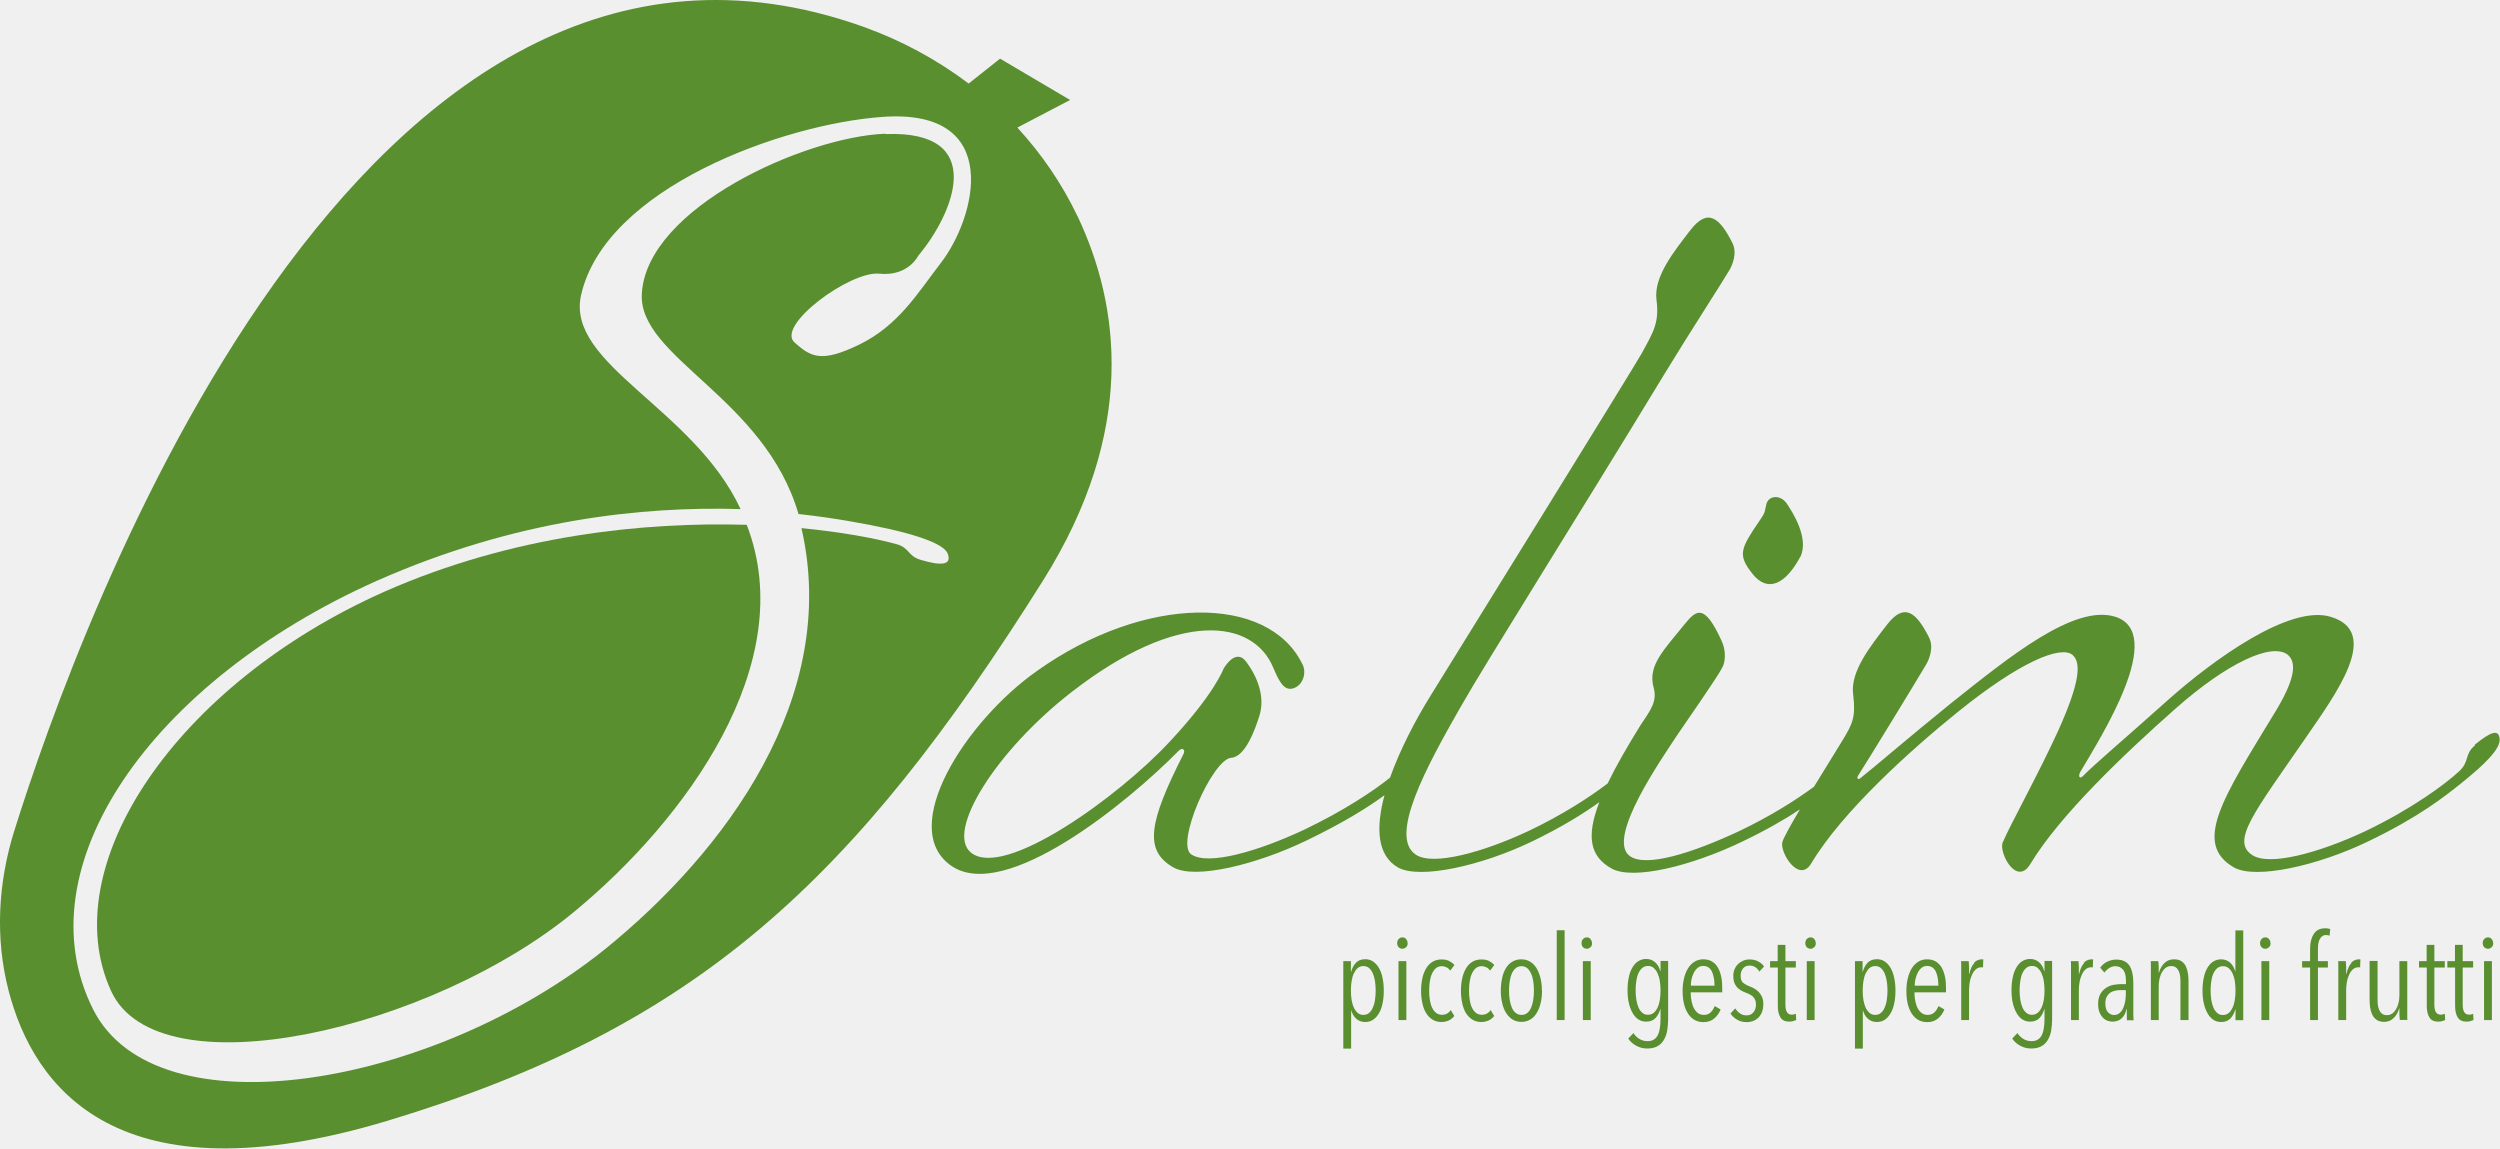
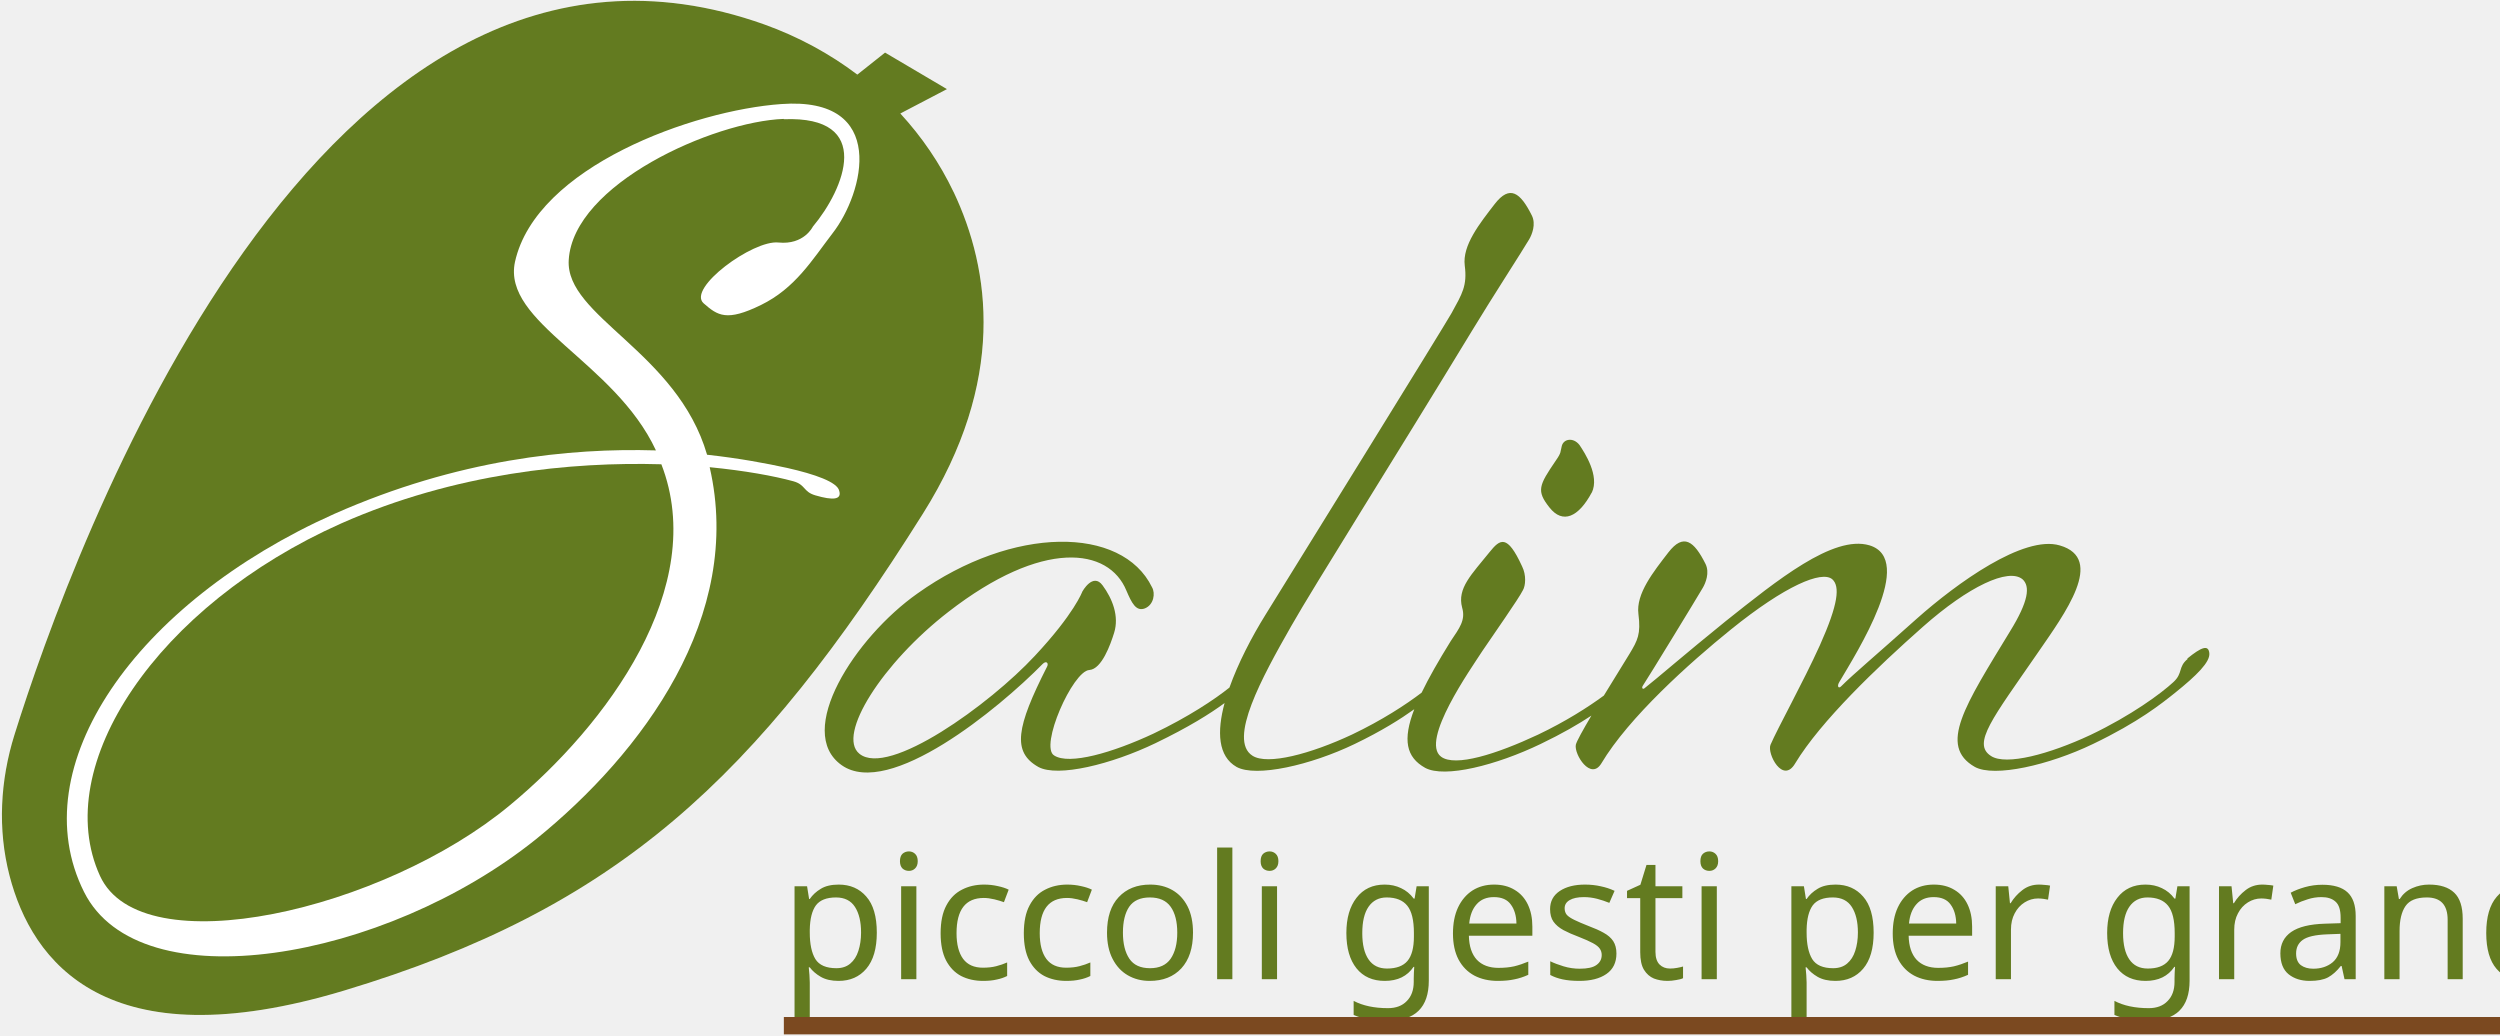
- <svg xmlns="http://www.w3.org/2000/svg" id="Livello_2" viewBox="0 0 203.79 93.61">
-   <defs>
-     <style>
+ <svg xmlns="http://www.w3.org/2000/svg" id="Livello_2" viewBox="0 0 230.769 95.61" version="1.1" width="230.769" height="95.61">
+   <defs id="defs1">
+     <rect x="204.929" y="30.224" width="2.29" height="12.593" id="rect5" />
+     <style id="style1">
      .cls-1 {
        fill: #5a8f30;
      }
+ 
+       .cls-2 {
+         fill: #ffffff;
+       }
    </style>
  </defs>
-   <g id="Livello_1-2" data-name="Livello_1">
-     <g>
-       <path class="cls-1" d="M146.76,45.39c.73-1.54-.65-3.66-1.14-4.39-.57-.73-1.46-.57-1.63.08-.16.57,0,.57-.57,1.38-1.55,2.28-1.79,2.77-.57,4.31,1.22,1.55,2.68.9,3.9-1.38Z" />
-       <path class="cls-1" d="M201.75,60.76c-.89.73-.41,1.3-1.3,2.12-1.14,1.06-3.9,3.09-7.65,4.88-3.82,1.79-7.81,2.85-9.19,1.95-1.79-1.14.16-3.5,4.31-9.52,2.52-3.66,6.26-8.7,2.03-9.92-3.33-.98-9.52,3.5-13.18,6.75-3.91,3.5-5.86,5.12-7,6.26-.24.24-.41,0-.16-.41,1.63-2.77,7.08-11.31,2.77-12.61-3.34-.98-8.54,3.25-13.26,7-3.82,3.09-6.34,5.29-7.48,6.18-.16.16-.33,0-.16-.24.49-.73,4.96-8.05,5.53-9.03.24-.41.65-1.38.24-2.2-1.06-2.11-2.03-2.85-3.42-1.06-1.38,1.79-3.01,3.82-2.77,5.69.24,1.87-.08,2.44-.81,3.66-.33.55-1.35,2.18-2.38,3.87-1.44,1.06-3.52,2.39-6.08,3.61-3.82,1.79-7.65,3.01-8.95,2.03-1.95-1.46,2.77-8.13,3.82-9.76.98-1.46,3.34-4.8,3.74-5.61.24-.41.33-1.38-.08-2.2-1.38-3.01-2.03-2.52-3.01-1.3-1.63,2.03-3.01,3.33-2.52,5.12.33,1.14-.24,1.87-1.06,3.09-1.14,1.84-2.03,3.4-2.68,4.75-1.44,1.1-3.66,2.55-6.43,3.87-3.82,1.79-7.81,2.85-9.19,1.95-2.28-1.46.89-7.24,3.58-11.96,2.12-3.74,9.52-15.46,16.68-27.25,1.87-3.09,4.72-7.48,5.29-8.46.24-.41.65-1.38.24-2.2-1.06-2.12-2.03-2.85-3.42-1.06-1.38,1.79-3.01,3.82-2.77,5.69s-.24,2.6-1.22,4.39c-.73,1.3-14.64,23.75-17.16,27.82-1.3,2.09-2.54,4.49-3.34,6.74-1.38,1.11-3.83,2.73-6.99,4.24-3.82,1.79-7.81,2.93-9.19,2.03-1.38-.81,1.71-7.81,3.25-7.89,1.14-.08,1.95-2.36,2.28-3.42.49-1.55-.16-3.17-1.06-4.39-.89-1.22-1.87.57-1.87.57,0,0-.73,2.03-4.39,5.94-4.15,4.47-13.5,11.23-16.19,9.03-2.12-1.71,2.12-8.38,8.22-13.1,8.7-6.75,14.8-5.94,16.43-1.95.49,1.14.89,1.95,1.71,1.63.81-.33.98-1.38.65-1.95-2.77-5.69-12.85-5.69-21.64.57-5.78,4.07-11.39,12.77-7,15.86,4.39,3.09,14.48-5.21,18.55-9.35.33-.33.57-.08.41.24-2.85,5.61-3.25,7.89-.81,9.27,1.79.98,6.75-.24,10.82-2.2,3.05-1.47,5.04-2.72,6.37-3.7-.72,2.66-.61,4.92,1.11,5.9,1.79.98,6.83-.16,10.9-2.12,2.49-1.2,4.23-2.3,5.5-3.21-1.09,2.83-.75,4.43,1,5.41,1.79.98,6.59-.24,10.66-2.2,2-.96,3.51-1.84,4.69-2.62-.77,1.31-1.38,2.39-1.44,2.7-.16.89,1.38,3.33,2.36,1.71,2.52-4.23,8.13-9.27,11.96-12.36,5.04-4.07,8.38-5.45,9.35-4.64.73.65.57,2.28-1.14,6.1-1.55,3.42-3.9,7.65-4.56,9.19-.33.81,1.14,3.66,2.28,1.71,2.36-3.9,7.56-8.87,11.79-12.61,4.23-3.74,7.89-5.45,9.19-4.39.73.65.57,2.03-1.14,4.8-4.15,6.83-6.67,10.58-3.25,12.53,1.79.98,6.83-.16,10.9-2.12,4.23-2.03,6.34-3.74,7.57-4.72,2.03-1.63,3.25-2.85,3.17-3.66-.08-.81-.73-.57-2.03.49Z" />
+   <g id="Livello_1-2" data-name="Livello_1" transform="translate(0.1783556,0.07580893)" style="display:inline">
+     <g id="g2">
+       <path class="cls-1" d="m 146.76,45.39 c 0.73,-1.54 -0.65,-3.66 -1.14,-4.39 -0.57,-0.73 -1.46,-0.57 -1.63,0.08 -0.16,0.57 0,0.57 -0.57,1.38 -1.55,2.28 -1.79,2.77 -0.57,4.31 1.22,1.55 2.68,0.9 3.9,-1.38 z" id="path1" style="fill:#637b20;fill-opacity:1" />
+       <path class="cls-1" d="m 201.75,60.76 c -0.89,0.73 -0.41,1.3 -1.3,2.12 -1.14,1.06 -3.9,3.09 -7.65,4.88 -3.82,1.79 -7.81,2.85 -9.19,1.95 -1.79,-1.14 0.16,-3.5 4.31,-9.52 2.52,-3.66 6.26,-8.7 2.03,-9.92 -3.33,-0.98 -9.52,3.5 -13.18,6.75 -3.91,3.5 -5.86,5.12 -7,6.26 -0.24,0.24 -0.41,0 -0.16,-0.41 1.63,-2.77 7.08,-11.31 2.77,-12.61 -3.34,-0.98 -8.54,3.25 -13.26,7 -3.82,3.09 -6.34,5.29 -7.48,6.18 -0.16,0.16 -0.33,0 -0.16,-0.24 0.49,-0.73 4.96,-8.05 5.53,-9.03 0.24,-0.41 0.65,-1.38 0.24,-2.2 -1.06,-2.11 -2.03,-2.85 -3.42,-1.06 -1.38,1.79 -3.01,3.82 -2.77,5.69 0.24,1.87 -0.08,2.44 -0.81,3.66 -0.33,0.55 -1.35,2.18 -2.38,3.87 -1.44,1.06 -3.52,2.39 -6.08,3.61 -3.82,1.79 -7.65,3.01 -8.95,2.03 -1.95,-1.46 2.77,-8.13 3.82,-9.76 0.98,-1.46 3.34,-4.8 3.74,-5.61 0.24,-0.41 0.33,-1.38 -0.08,-2.2 -1.38,-3.01 -2.03,-2.52 -3.01,-1.3 -1.63,2.03 -3.01,3.33 -2.52,5.12 0.33,1.14 -0.24,1.87 -1.06,3.09 -1.14,1.84 -2.03,3.4 -2.68,4.75 -1.44,1.1 -3.66,2.55 -6.43,3.87 -3.82,1.79 -7.81,2.85 -9.19,1.95 -2.28,-1.46 0.89,-7.24 3.58,-11.96 2.12,-3.74 9.52,-15.46 16.68,-27.25 1.87,-3.09 4.72,-7.48 5.29,-8.46 0.24,-0.41 0.65,-1.38 0.24,-2.2 -1.06,-2.12 -2.03,-2.85 -3.42,-1.06 -1.38,1.79 -3.01,3.82 -2.77,5.69 0.24,1.87 -0.24,2.6 -1.22,4.39 -0.73,1.3 -14.64,23.75 -17.16,27.82 -1.3,2.09 -2.54,4.49 -3.34,6.74 -1.38,1.11 -3.83,2.73 -6.99,4.24 -3.82,1.79 -7.81,2.93 -9.19,2.03 -1.38,-0.81 1.71,-7.81 3.25,-7.89 1.14,-0.08 1.95,-2.36 2.28,-3.42 0.49,-1.55 -0.16,-3.17 -1.06,-4.39 -0.89,-1.22 -1.87,0.57 -1.87,0.57 0,0 -0.73,2.03 -4.39,5.94 -4.15,4.47 -13.5,11.23 -16.19,9.03 -2.12,-1.71 2.12,-8.38 8.22,-13.1 8.7,-6.75 14.8,-5.94 16.43,-1.95 0.49,1.14 0.89,1.95 1.71,1.63 0.81,-0.33 0.98,-1.38 0.65,-1.95 -2.77,-5.69 -12.85,-5.69 -21.64,0.57 -5.78,4.07 -11.39,12.77 -7,15.86 4.39,3.09 14.48,-5.21 18.55,-9.35 0.33,-0.33 0.57,-0.08 0.41,0.24 -2.85,5.61 -3.25,7.89 -0.81,9.27 1.79,0.98 6.75,-0.24 10.82,-2.2 3.05,-1.47 5.04,-2.72 6.37,-3.7 -0.72,2.66 -0.61,4.92 1.11,5.9 1.79,0.98 6.83,-0.16 10.9,-2.12 2.49,-1.2 4.23,-2.3 5.5,-3.21 -1.09,2.83 -0.75,4.43 1,5.41 1.79,0.98 6.59,-0.24 10.66,-2.2 2,-0.96 3.51,-1.84 4.69,-2.62 -0.77,1.31 -1.38,2.39 -1.44,2.7 -0.16,0.89 1.38,3.33 2.36,1.71 2.52,-4.23 8.13,-9.27 11.96,-12.36 5.04,-4.07 8.38,-5.45 9.35,-4.64 0.73,0.65 0.57,2.28 -1.14,6.1 -1.55,3.42 -3.9,7.65 -4.56,9.19 -0.33,0.81 1.14,3.66 2.28,1.71 2.36,-3.9 7.56,-8.87 11.79,-12.61 4.23,-3.74 7.89,-5.45 9.19,-4.39 0.73,0.65 0.57,2.03 -1.14,4.8 -4.15,6.83 -6.67,10.58 -3.25,12.53 1.79,0.98 6.83,-0.16 10.9,-2.12 4.23,-2.03 6.34,-3.74 7.57,-4.72 2.03,-1.63 3.25,-2.85 3.17,-3.66 -0.08,-0.81 -0.73,-0.57 -2.03,0.49 z" id="path2" style="fill:#637b20;fill-opacity:1" />
    </g>
-     <g>
-       <path class="cls-1" d="M112.8,80.76c0,.37-.03.72-.1,1.03-.06.31-.16.58-.29.8-.13.23-.29.4-.47.53-.19.13-.41.19-.66.19-.29,0-.53-.09-.73-.27-.2-.18-.33-.42-.41-.71h0v3.15h-.64v-7.13h.62v.86h.02c.08-.3.21-.54.39-.73s.44-.29.76-.29c.24,0,.45.06.64.19s.35.31.48.53c.13.23.23.5.29.81.07.31.1.66.1,1.03ZM112.14,80.74c0-.28-.02-.54-.06-.78-.04-.24-.1-.45-.18-.63s-.19-.32-.31-.43c-.13-.1-.28-.15-.45-.15s-.32.05-.45.15c-.13.1-.23.25-.32.43s-.15.39-.19.63-.06.5-.06.78.02.55.06.79.11.46.19.63c.09.18.2.32.32.42s.28.15.45.15.33-.05.45-.15c.12-.1.23-.24.31-.42.08-.18.15-.39.18-.63.04-.25.06-.51.06-.79Z" />
-       <path class="cls-1" d="M114.75,76.88c0,.14-.04.25-.13.33s-.18.13-.3.13c-.12,0-.22-.04-.31-.13-.08-.09-.12-.2-.12-.33s.04-.24.12-.33c.08-.09.18-.14.31-.14s.22.04.3.14c.08.09.12.2.12.33ZM114,83.15v-4.8h.64v4.8h-.64Z" />
-       <path class="cls-1" d="M117.5,83.31c-.27,0-.51-.06-.72-.19s-.38-.3-.52-.52c-.14-.22-.24-.49-.31-.8-.07-.31-.11-.66-.11-1.04s.04-.73.11-1.04c.07-.31.18-.58.32-.81.14-.23.32-.4.52-.52.21-.12.45-.18.72-.18.25,0,.46.04.63.13.17.09.31.2.42.32l-.34.46c-.08-.11-.17-.2-.29-.26s-.25-.1-.41-.1c-.17,0-.33.05-.45.15-.13.1-.23.24-.32.42s-.15.39-.19.63c-.04.24-.06.51-.06.8s.02.54.06.78.1.45.19.62c.08.17.19.31.32.41.13.1.29.15.47.15.16,0,.3-.03.42-.1.12-.07.22-.16.3-.29l.29.49c-.26.33-.61.49-1.07.49Z" />
-       <path class="cls-1" d="M120.75,83.31c-.27,0-.51-.06-.72-.19s-.38-.3-.52-.52c-.14-.22-.24-.49-.31-.8-.07-.31-.11-.66-.11-1.04s.04-.73.11-1.04c.07-.31.18-.58.32-.81.14-.23.32-.4.52-.52.21-.12.45-.18.72-.18.25,0,.46.04.63.13.17.09.31.2.42.32l-.34.46c-.08-.11-.17-.2-.29-.26s-.25-.1-.41-.1c-.17,0-.33.05-.45.15-.13.1-.23.24-.32.42s-.15.39-.19.63c-.04.24-.06.51-.06.8s.02.54.06.78.1.45.19.62c.08.17.19.31.32.41.13.1.29.15.47.15.16,0,.3-.03.42-.1.12-.07.22-.16.3-.29l.29.49c-.26.33-.61.49-1.07.49Z" />
-       <path class="cls-1" d="M125.7,80.76c0,.38-.04.73-.12,1.04-.08.31-.19.58-.33.8-.14.23-.32.4-.53.52-.21.12-.44.18-.7.18s-.49-.06-.7-.18c-.21-.12-.38-.3-.53-.52-.15-.23-.26-.49-.33-.8-.08-.31-.12-.66-.12-1.04s.04-.73.11-1.05.18-.59.32-.81c.14-.23.32-.4.53-.52s.45-.18.71-.18.49.06.7.18c.21.12.39.3.53.52.14.23.25.5.33.81.08.32.12.67.12,1.05ZM125.04,80.75c0-.28-.02-.55-.06-.79-.04-.24-.1-.46-.19-.63-.08-.18-.19-.32-.31-.42-.13-.1-.28-.15-.45-.15s-.33.05-.46.15c-.13.1-.23.24-.32.42-.08.18-.14.39-.18.63-.04.25-.06.51-.06.79s.02.54.06.78.1.45.18.63c.08.18.19.32.32.42.13.1.28.15.46.15s.33-.05.46-.15c.13-.1.23-.24.31-.42s.14-.39.18-.63.06-.5.06-.78Z" />
-       <path class="cls-1" d="M126.9,83.15v-7.32h.64v7.32h-.64Z" />
-       <path class="cls-1" d="M129.78,76.88c0,.14-.04.25-.13.33s-.18.13-.3.13c-.12,0-.22-.04-.31-.13-.08-.09-.12-.2-.12-.33s.04-.24.12-.33c.08-.09.18-.14.31-.14s.22.04.3.14c.08.09.12.2.12.33ZM129.03,83.15v-4.8h.64v4.8h-.64Z" />
-       <path class="cls-1" d="M135.98,83.08c0,.34-.03.66-.08.95-.05.29-.15.54-.28.76-.13.21-.3.38-.52.5-.22.12-.49.18-.82.18s-.61-.07-.89-.22-.5-.34-.66-.59l.42-.45c.13.2.29.36.49.48.2.12.42.18.66.18.21,0,.39-.04.53-.14.14-.09.25-.22.32-.38.08-.16.13-.35.16-.57.03-.22.05-.46.05-.73v-.79h-.02c-.08.29-.21.53-.39.73-.18.19-.44.29-.76.29-.25,0-.46-.06-.65-.19-.19-.13-.35-.31-.47-.54-.13-.23-.23-.5-.3-.81-.07-.31-.1-.66-.1-1.03s.03-.72.1-1.03c.06-.31.16-.58.29-.8.13-.22.28-.4.47-.52s.41-.19.65-.19c.29,0,.54.09.74.27.2.18.34.41.41.7h.03v-.81h.62v4.74ZM135.36,80.75c0-.28-.02-.54-.06-.79-.04-.25-.11-.46-.19-.64s-.2-.32-.32-.43c-.13-.1-.28-.15-.45-.15s-.32.05-.45.15c-.13.1-.23.24-.32.42s-.14.39-.18.63c-.04.25-.06.51-.06.79s.02.54.06.78.1.45.18.63c.08.18.19.32.32.43s.28.15.45.15.32-.05.45-.15.23-.24.32-.42c.09-.18.15-.39.19-.63s.06-.5.06-.79Z" />
-       <path class="cls-1" d="M137.82,80.89c0,.27.02.51.07.73.05.22.11.42.2.58.09.17.2.29.33.39.13.09.29.14.47.14.23,0,.42-.07.56-.21.14-.14.25-.31.33-.51l.48.28c-.12.29-.29.54-.52.73-.23.2-.52.3-.88.3-.54,0-.95-.23-1.25-.68-.3-.45-.45-1.07-.45-1.87,0-.38.04-.72.12-1.04.08-.32.19-.59.33-.81.14-.23.32-.4.53-.53.21-.13.44-.19.7-.19.28,0,.52.06.72.18s.36.29.48.5c.12.21.21.46.27.75s.08.59.08.91v.35h-2.58ZM139.76,80.35c0-.48-.08-.87-.22-1.17-.15-.29-.38-.44-.7-.44-.19,0-.35.06-.47.17-.13.11-.23.25-.31.42-.08.16-.14.34-.18.53-.04.19-.05.35-.05.49h1.94Z" />
-       <path class="cls-1" d="M143.4,79.18c-.08-.14-.19-.26-.32-.34-.13-.09-.29-.13-.48-.13-.21,0-.38.08-.51.23-.13.15-.2.35-.2.6,0,.26.06.45.19.56s.32.22.58.32c.13.05.26.11.39.19s.24.17.34.28c.1.11.18.24.25.39.06.15.1.33.1.55,0,.47-.13.84-.38,1.1s-.59.39-.99.39c-.27,0-.52-.06-.75-.19-.23-.13-.41-.29-.56-.51l.39-.42c.11.17.24.31.39.41.15.11.33.16.54.16.23,0,.41-.08.55-.25.14-.16.21-.38.21-.65,0-.16-.03-.29-.08-.39-.05-.11-.12-.19-.2-.27-.08-.07-.18-.13-.29-.18s-.22-.1-.33-.14c-.12-.05-.24-.1-.35-.17s-.21-.15-.3-.25c-.09-.1-.16-.23-.22-.37-.05-.14-.08-.32-.08-.53s.03-.38.1-.55c.07-.17.16-.31.29-.43.12-.12.26-.21.42-.28.16-.07.33-.1.52-.1.27,0,.5.05.7.16.2.11.36.24.48.41l-.38.42Z" />
-       <path class="cls-1" d="M146.16,83.24c-.1.03-.21.04-.32.04-.34,0-.57-.12-.71-.35s-.21-.54-.21-.93v-3.13h-.63v-.52h.62v-1.33h.63v1.33h.85v.52h-.85v3.01c0,.29.04.5.13.63.08.13.21.2.38.2.06,0,.12,0,.18-.02.06-.02.12-.03.16-.05l.03.51c-.07.03-.16.06-.26.09Z" />
-       <path class="cls-1" d="M148.02,76.88c0,.14-.04.25-.13.33s-.18.13-.3.13c-.12,0-.22-.04-.31-.13-.08-.09-.12-.2-.12-.33s.04-.24.12-.33c.08-.09.18-.14.31-.14s.22.04.3.14c.08.09.12.2.12.33ZM147.28,83.15v-4.8h.64v4.8h-.64Z" />
-       <path class="cls-1" d="M154.51,80.76c0,.37-.03.72-.1,1.03-.06.31-.16.58-.29.8-.13.23-.29.4-.47.53-.19.13-.41.19-.66.19-.29,0-.53-.09-.73-.27-.2-.18-.33-.42-.41-.71h0v3.15h-.64v-7.13h.62v.86h.02c.08-.3.21-.54.39-.73s.44-.29.76-.29c.24,0,.45.06.64.19s.35.31.48.53c.13.23.23.5.29.81.07.31.1.66.1,1.03ZM153.86,80.74c0-.28-.02-.54-.06-.78-.04-.24-.1-.45-.18-.63s-.19-.32-.31-.43c-.13-.1-.28-.15-.45-.15s-.32.05-.45.15c-.13.1-.23.25-.32.43s-.15.39-.19.63-.06.5-.06.78.02.55.06.79.11.46.19.63c.09.18.2.32.32.42s.28.15.45.15.33-.05.45-.15c.12-.1.23-.24.31-.42.08-.18.15-.39.18-.63.04-.25.06-.51.06-.79Z" />
-       <path class="cls-1" d="M156.06,80.89c0,.27.02.51.07.73.05.22.11.42.2.58.09.17.2.29.33.39.13.09.29.14.47.14.23,0,.42-.07.56-.21.14-.14.25-.31.33-.51l.48.28c-.12.29-.29.54-.52.73-.23.2-.52.3-.88.3-.54,0-.95-.23-1.25-.68-.3-.45-.45-1.07-.45-1.87,0-.38.04-.72.12-1.04.08-.32.19-.59.33-.81.14-.23.32-.4.53-.53.21-.13.44-.19.7-.19.28,0,.52.06.72.18s.36.29.48.5c.12.21.21.46.27.75s.08.59.08.91v.35h-2.58ZM158.01,80.35c0-.48-.08-.87-.22-1.17-.15-.29-.38-.44-.7-.44-.19,0-.35.06-.47.17-.13.11-.23.25-.31.42-.08.16-.14.34-.18.53-.04.19-.05.35-.05.49h1.94Z" />
-       <path class="cls-1" d="M160.91,78.48c.19-.19.4-.28.64-.28.05,0,.09,0,.12,0l-.02.66s-.05-.01-.07-.01c-.02,0-.05,0-.08,0-.16,0-.3.05-.43.16-.13.11-.23.25-.31.43-.08.17-.15.37-.19.6s-.06.44-.06.66v2.45h-.64v-3.59c0-.1,0-.21,0-.33,0-.12,0-.24,0-.35,0-.11,0-.22,0-.31,0-.09,0-.17-.01-.22h.62c.01.12.02.28.03.46,0,.18,0,.38,0,.59h.02c.09-.42.23-.72.42-.91Z" />
-       <path class="cls-1" d="M167.28,83.08c0,.34-.03.66-.08.95-.05.29-.15.54-.28.76-.13.21-.3.38-.52.5-.22.12-.49.18-.82.18s-.61-.07-.89-.22-.5-.34-.66-.59l.42-.45c.13.2.29.36.49.48.2.12.42.18.66.18.21,0,.39-.04.53-.14.14-.09.25-.22.32-.38.08-.16.13-.35.16-.57.03-.22.05-.46.05-.73v-.79h-.02c-.08.29-.21.53-.39.73-.18.19-.44.29-.76.29-.25,0-.46-.06-.65-.19-.19-.13-.35-.31-.47-.54-.13-.23-.23-.5-.3-.81-.07-.31-.1-.66-.1-1.03s.03-.72.1-1.03c.06-.31.16-.58.29-.8.13-.22.28-.4.47-.52s.41-.19.65-.19c.29,0,.54.09.74.27.2.18.34.41.41.7h.03v-.81h.62v4.74ZM166.66,80.75c0-.28-.02-.54-.06-.79-.04-.25-.11-.46-.19-.64s-.2-.32-.32-.43c-.13-.1-.28-.15-.45-.15s-.32.05-.45.15c-.13.1-.23.24-.32.42s-.14.39-.18.63c-.04.25-.06.51-.06.79s.02.54.06.78.1.45.18.63c.08.18.19.32.32.43s.28.15.45.15.32-.05.45-.15.23-.24.32-.42c.09-.18.15-.39.19-.63s.06-.5.06-.79Z" />
-       <path class="cls-1" d="M169.86,78.48c.19-.19.4-.28.64-.28.05,0,.09,0,.12,0l-.02.66s-.05-.01-.07-.01c-.02,0-.05,0-.08,0-.16,0-.3.05-.43.16-.13.11-.23.25-.31.43-.08.17-.15.37-.19.6s-.06.44-.06.66v2.45h-.64v-3.59c0-.1,0-.21,0-.33,0-.12,0-.24,0-.35,0-.11,0-.22,0-.31,0-.09,0-.17-.01-.22h.62c.01.12.02.28.03.46,0,.18,0,.38,0,.59h.02c.09-.42.23-.72.42-.91Z" />
-       <path class="cls-1" d="M173.38,83.15c0-.05-.01-.12-.01-.19,0-.08,0-.16,0-.25,0-.09,0-.17,0-.25v-.21h-.02c-.16.68-.55,1.03-1.16,1.03-.14,0-.27-.03-.41-.08-.14-.05-.26-.14-.37-.25-.11-.12-.2-.26-.27-.44-.07-.18-.11-.39-.11-.64,0-.35.06-.63.18-.84s.28-.38.46-.5c.19-.12.39-.21.62-.25s.43-.06.63-.06h.38v-.25c0-.42-.08-.73-.23-.92-.16-.19-.37-.29-.63-.29-.18,0-.35.05-.5.15-.16.1-.29.22-.4.37l-.34-.4c.15-.21.34-.38.58-.49s.48-.17.72-.17c.5,0,.86.16,1.08.49s.32.81.32,1.44v2c0,.06,0,.15,0,.24,0,.1,0,.2,0,.29,0,.1,0,.19.01.28,0,.09.01.16.02.21h-.55ZM173.3,80.71h-.39c-.15,0-.31.01-.46.04-.15.03-.29.08-.41.16-.12.08-.22.19-.3.33-.08.14-.12.33-.12.55,0,.33.07.58.22.73s.31.22.48.22.33-.05.46-.16c.13-.11.23-.25.3-.42.07-.17.13-.35.16-.55s.05-.39.05-.58v-.33Z" />
-       <path class="cls-1" d="M177.74,83.15v-3.1c0-.15,0-.3-.02-.45-.02-.15-.05-.29-.11-.42-.06-.13-.13-.23-.23-.31-.1-.08-.23-.12-.39-.12s-.3.04-.43.13c-.13.09-.23.21-.32.36-.09.15-.15.33-.2.52-.05.2-.07.4-.07.62v2.77h-.64v-3.59c0-.1,0-.21,0-.33,0-.12,0-.24,0-.35,0-.11,0-.22,0-.31,0-.09,0-.17-.01-.22h.62c.01.12.02.27.03.45,0,.17,0,.34,0,.49h.02c.09-.32.24-.59.45-.79.21-.2.46-.3.77-.3.26,0,.47.05.62.16.16.11.28.25.36.43.08.18.14.38.17.6.03.22.04.44.04.66v3.1h-.64Z" />
-       <path class="cls-1" d="M182.23,83.15v-.86h-.02c-.08.29-.21.53-.39.73-.18.19-.44.29-.76.29-.25,0-.46-.06-.65-.19-.19-.13-.35-.31-.47-.54-.13-.23-.23-.5-.3-.81-.07-.31-.1-.66-.1-1.03s.03-.72.1-1.03c.06-.31.16-.58.29-.8.13-.22.28-.4.47-.52s.41-.19.65-.19c.29,0,.54.09.74.27.2.18.33.41.41.7h.02v-3.33h.64v7.32h-.62ZM182.23,80.75c0-.28-.02-.55-.06-.79-.04-.25-.11-.46-.19-.63s-.2-.32-.32-.42c-.13-.1-.28-.15-.45-.15s-.32.05-.45.15c-.13.1-.23.24-.32.42s-.14.39-.18.63c-.04.25-.06.51-.06.79s.02.54.06.78.1.45.18.63c.08.18.19.32.32.43s.28.15.45.15.32-.05.45-.15.23-.25.32-.43c.09-.18.15-.39.19-.63s.06-.5.06-.78Z" />
-       <path class="cls-1" d="M185.09,76.88c0,.14-.04.25-.13.33s-.18.13-.3.13c-.12,0-.22-.04-.31-.13-.08-.09-.12-.2-.12-.33s.04-.24.12-.33c.08-.09.18-.14.31-.14s.22.04.3.14c.08.09.12.2.12.33ZM184.34,83.15v-4.8h.64v4.8h-.64Z" />
-       <path class="cls-1" d="M189.9,76.27c-.1-.03-.19-.05-.28-.05-.13,0-.24.03-.32.1-.09.06-.16.15-.21.25-.05.1-.09.22-.11.35-.02.13-.03.27-.03.41v1.02h.81v.52h-.81v4.28h-.64v-4.28h-.65v-.52h.65v-1.02c0-.49.1-.89.3-1.2s.51-.46.94-.46c.15,0,.28.02.4.06l-.05.53Z" />
-       <path class="cls-1" d="M191.65,78.48c.19-.19.4-.28.64-.28.05,0,.09,0,.12,0l-.02.66s-.05-.01-.07-.01c-.02,0-.05,0-.08,0-.16,0-.3.05-.43.16-.13.11-.23.25-.31.43-.08.17-.15.37-.19.6s-.06.44-.06.66v2.45h-.64v-3.59c0-.1,0-.21,0-.33,0-.12,0-.24,0-.35,0-.11,0-.22,0-.31,0-.09,0-.17-.01-.22h.62c.01.12.02.28.03.46,0,.18,0,.38,0,.59h.02c.09-.42.23-.72.42-.91Z" />
-       <path class="cls-1" d="M193.81,78.35v3.1c0,.15,0,.3.02.45.02.15.05.29.11.42s.13.23.23.31c.1.08.23.12.4.12s.3-.04.43-.13c.13-.09.23-.21.32-.36.09-.15.16-.33.2-.52.05-.2.07-.4.07-.62v-2.77h.64v3.59c0,.1,0,.21,0,.33,0,.12,0,.24,0,.35,0,.11,0,.22,0,.31,0,.1,0,.17.01.21h-.62c-.01-.12-.02-.27-.03-.45,0-.17,0-.34,0-.49h-.02c-.09.32-.24.59-.45.79-.21.2-.46.31-.77.31-.26,0-.47-.06-.62-.17s-.28-.25-.36-.43-.14-.38-.17-.6c-.03-.22-.04-.44-.04-.67v-3.1h.64Z" />
-       <path class="cls-1" d="M199.06,83.24c-.1.03-.21.04-.32.04-.34,0-.57-.12-.71-.35s-.21-.54-.21-.93v-3.13h-.63v-.52h.62v-1.33h.63v1.33h.85v.52h-.85v3.01c0,.29.04.5.13.63.08.13.21.2.38.2.06,0,.12,0,.18-.02.06-.02.12-.03.16-.05l.03.51c-.07.03-.16.06-.26.09Z" />
-       <path class="cls-1" d="M201.37,83.24c-.1.03-.21.04-.32.04-.34,0-.57-.12-.71-.35s-.21-.54-.21-.93v-3.13h-.63v-.52h.62v-1.33h.63v1.33h.85v.52h-.85v3.01c0,.29.04.5.13.63.08.13.21.2.38.2.06,0,.12,0,.18-.02.06-.02.12-.03.16-.05l.03.51c-.07.03-.16.06-.26.09Z" />
-       <path class="cls-1" d="M203.24,76.88c0,.14-.04.25-.13.33s-.18.13-.3.13c-.12,0-.22-.04-.31-.13-.08-.09-.12-.2-.12-.33s.04-.24.12-.33c.08-.09.18-.14.31-.14s.22.04.3.14c.08.09.12.2.12.33ZM202.49,83.15v-4.8h.64v4.8h-.64Z" />
+     <g id="g32">
+       <path class="cls-2" d="M 87.85,17.66 C 86.57,14.96 84.9,12.53 82.93,10.4 L 82.8,10.47 78.27,7.36 78.96,6.81 C 76.38,4.86 73.49,3.3 70.4,2.19 29.27,-12.5 6.43,50.9 1.16,67.74 -0.16,71.96 -0.41,76.47 0.7,80.75 2.75,88.67 9.61,97.98 31.59,91.36 56.78,83.77 69.62,71.83 85.02,47.33 92.72,35.08 91.25,24.84 87.85,17.65 Z" id="path30" />
+       <path class="cls-1" d="m 31.34,48.23 c -17,7.56 -26.93,22.37 -22.29,32.54 3.82,8.38 26.19,3.17 37.83,-6.51 8.95,-7.4 18.38,-20.17 13.99,-31.48 -8.3,-0.24 -19.03,0.81 -29.53,5.45 z" id="path31" style="fill:#637b20;fill-opacity:1" />
+       <path class="cls-1" d="M 87.85,17.66 C 86.57,14.97 84.9,12.54 82.93,10.4 l 4.3,-2.25 -5.71,-3.37 -3.25,2.58 v 0 c 0,0 0.69,-0.55 0.69,-0.55 C 76.38,4.86 73.49,3.3 70.4,2.19 29.27,-12.5 6.43,50.9 1.16,67.74 -0.16,71.96 -0.41,76.47 0.7,80.75 2.75,88.67 9.61,97.98 31.59,91.36 56.78,83.77 69.62,71.83 85.02,47.33 92.72,35.08 91.25,24.84 87.85,17.65 Z M 72.17,10.9 c -6.51,0.24 -19.44,6.02 -19.85,13.02 -0.33,5.21 10,8.46 12.77,17.98 3.01,0.33 5.53,0.81 7.4,1.22 2.52,0.57 4.64,1.3 4.8,2.12 0.24,0.81 -0.57,0.89 -2.2,0.41 -1.14,-0.33 -0.89,-0.98 -2.03,-1.3 -1.79,-0.49 -4.47,-0.98 -7.73,-1.3 C 68.5,56.8 59.15,69.41 49.31,77.38 35.32,88.61 12.71,92.51 7.58,82.26 1.8,70.71 12.3,55.58 30.68,47.36 42.07,42.32 52.4,41.26 60.37,41.5 56.55,33.28 46.14,29.71 47.36,24.09 49.31,15.3 63.87,10.1 71.93,9.53 c 9.92,-0.73 7.65,8.22 4.72,11.96 -1.87,2.44 -3.42,5.04 -6.59,6.59 -3.17,1.55 -3.99,0.98 -5.29,-0.16 -1.55,-1.38 4.55,-5.86 6.91,-5.61 2.36,0.24 3.17,-1.46 3.17,-1.46 2.93,-3.5 5.69,-10.25 -2.68,-9.92 z" id="path32" style="fill:#637b20;fill-opacity:1" />
    </g>
-     <g>
-       <path class="cls-1" d="M31.34,48.23c-17,7.56-26.93,22.37-22.29,32.54,3.82,8.38,26.19,3.17,37.83-6.51,8.95-7.4,18.38-20.17,13.99-31.48-8.3-.24-19.03.81-29.53,5.45Z" />
-       <path class="cls-1" d="M87.85,17.66c-1.28-2.69-2.95-5.12-4.92-7.26l4.3-2.25-5.71-3.37-3.25,2.58h0s.69-.55.69-.55c-2.58-1.95-5.47-3.51-8.56-4.62C29.27-12.5,6.43,50.9,1.16,67.74c-1.32,4.22-1.57,8.73-.46,13.01,2.05,7.92,8.91,17.23,30.89,10.61,25.19-7.59,38.03-19.53,53.43-44.03,7.7-12.25,6.23-22.49,2.83-29.68ZM72.17,10.9c-6.51.24-19.44,6.02-19.85,13.02-.33,5.21,10,8.46,12.77,17.98,3.01.33,5.53.81,7.4,1.22,2.52.57,4.64,1.3,4.8,2.12.24.81-.57.89-2.2.41-1.14-.33-.89-.98-2.03-1.3-1.79-.49-4.47-.98-7.73-1.3,3.17,13.75-6.18,26.36-16.02,34.33-13.99,11.23-36.6,15.13-41.73,4.88-5.78-11.55,4.72-26.68,23.1-34.9,11.39-5.04,21.72-6.1,29.69-5.86-3.82-8.22-14.23-11.79-13.01-17.41,1.95-8.79,16.51-13.99,24.57-14.56,9.92-.73,7.65,8.22,4.72,11.96-1.87,2.44-3.42,5.04-6.59,6.59-3.17,1.55-3.99.98-5.29-.16-1.55-1.38,4.55-5.86,6.91-5.61,2.36.24,3.17-1.46,3.17-1.46,2.93-3.5,5.69-10.25-2.68-9.92Z" />
-     </g>
+     <text xml:space="preserve" style="font-style:normal;font-variant:normal;font-weight:500;font-stretch:condensed;font-size:16px;font-family:'Saira Condensed';-inkscape-font-specification:'Saira Condensed,  Medium Condensed';fill:#637b20;fill-opacity:1" x="71.805" y="90.314" id="text1">
+       <tspan id="tspan1" x="71.805" y="90.314" style="font-style:normal;font-variant:normal;font-weight:500;font-stretch:condensed;font-size:16px;font-family:'Saira Condensed';-inkscape-font-specification:'Saira Condensed,  Medium Condensed';fill:#637b20;fill-opacity:1">piccoli gesti per grandi frutti</tspan>
+     </text>
+     <rect style="display:inline;fill:#7b4920;fill-opacity:1;stroke:none;stroke-opacity:1" id="rect6" width="158.906" height="1.603" x="72.355" y="93.878" transform="translate(-0.1783556,-0.07580893)" />
  </g>
</svg>
